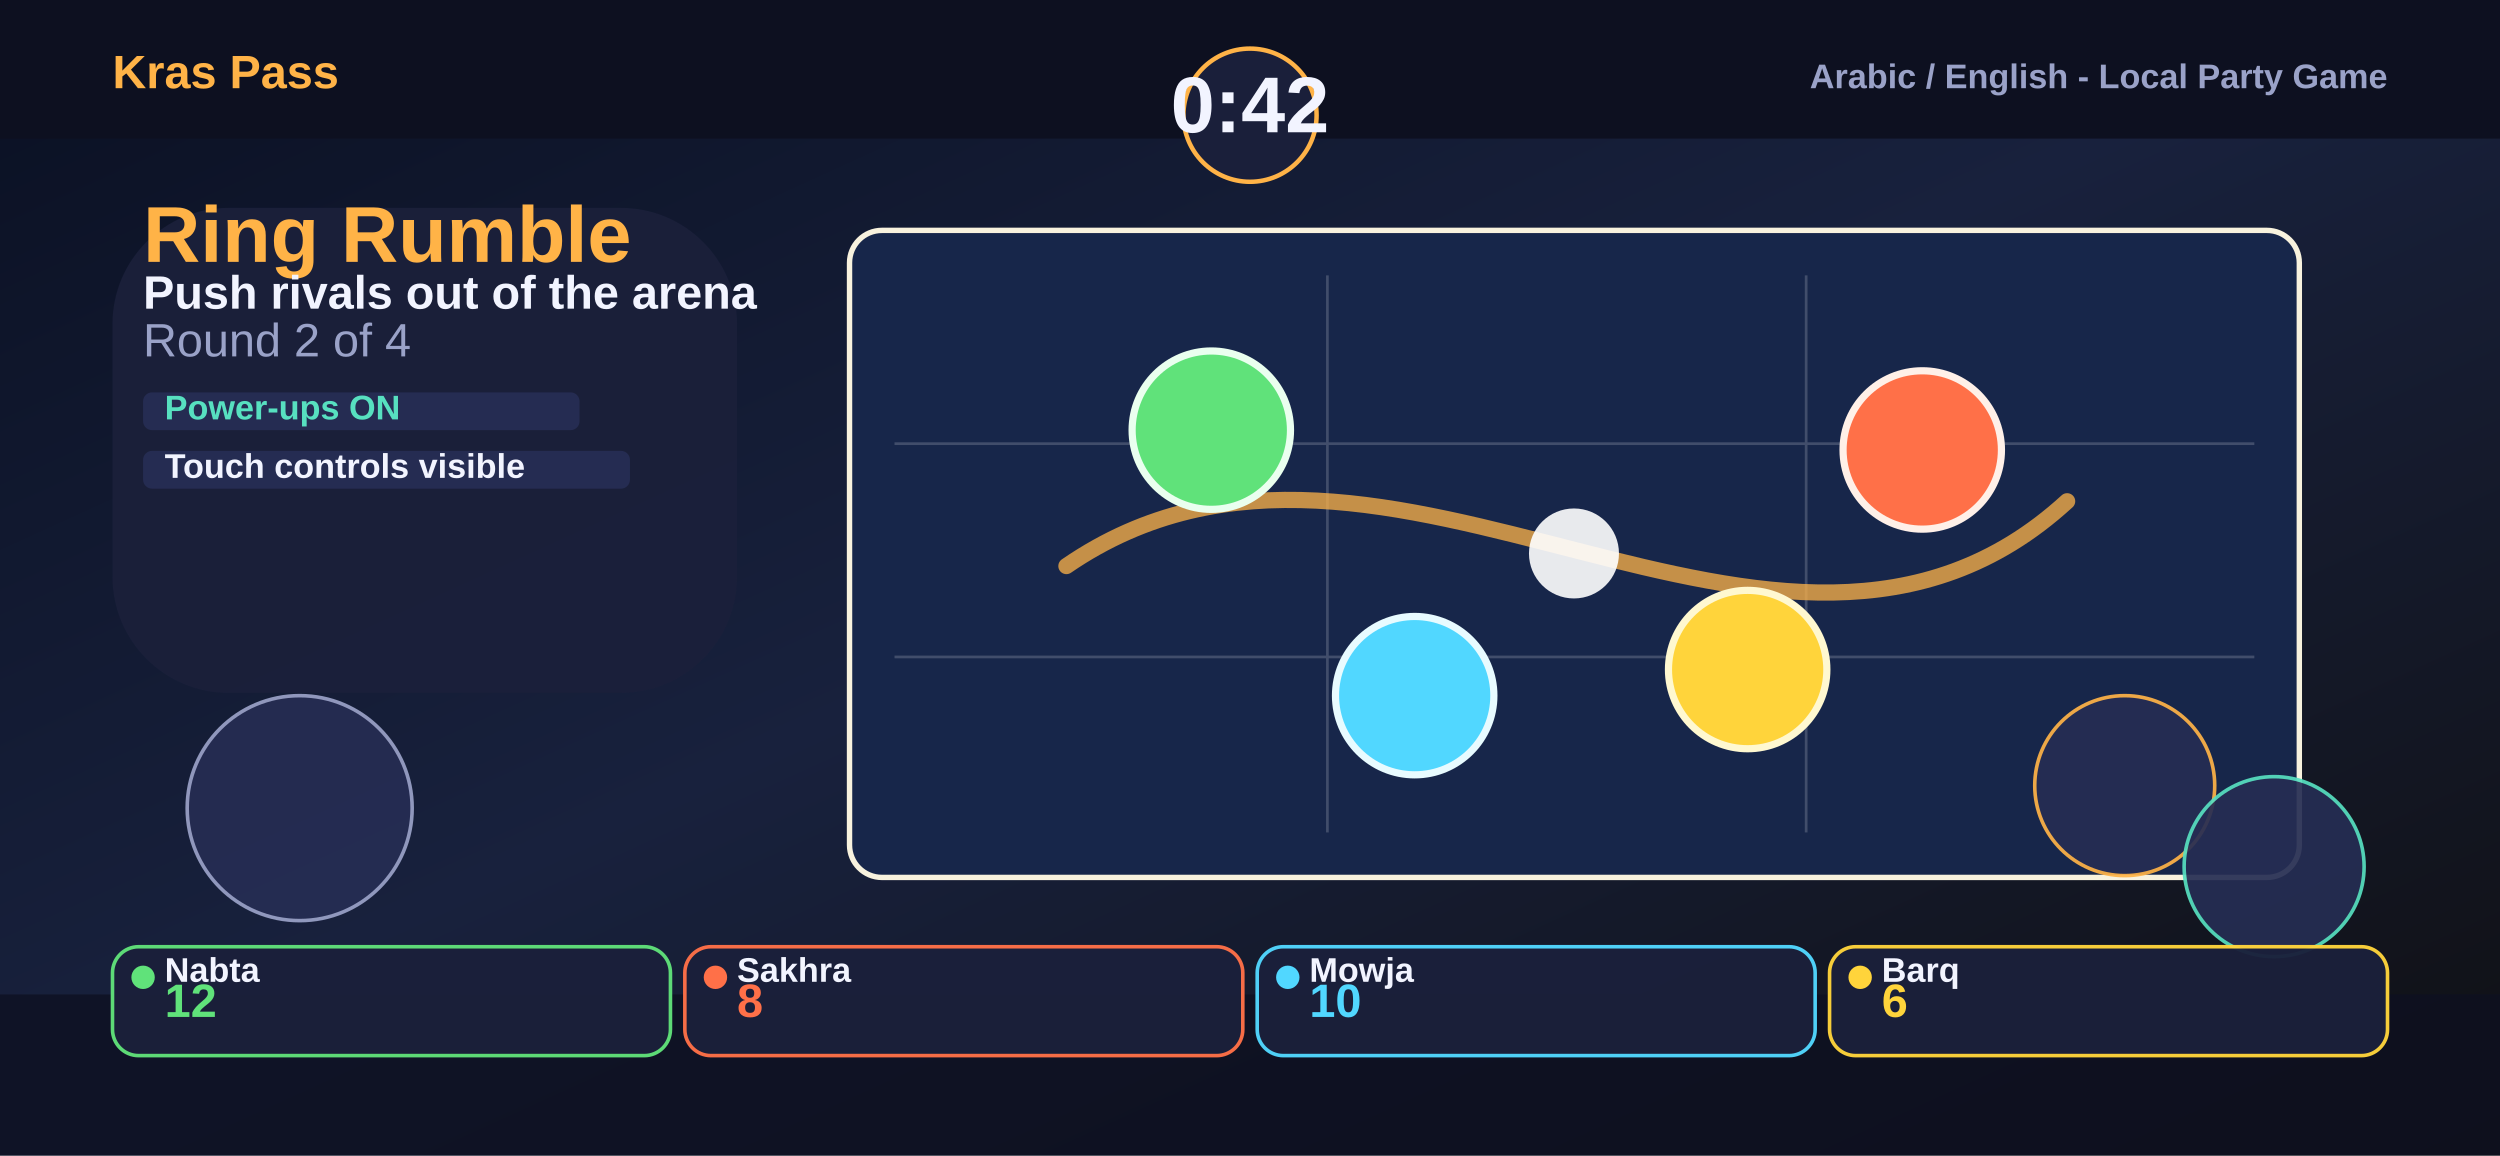
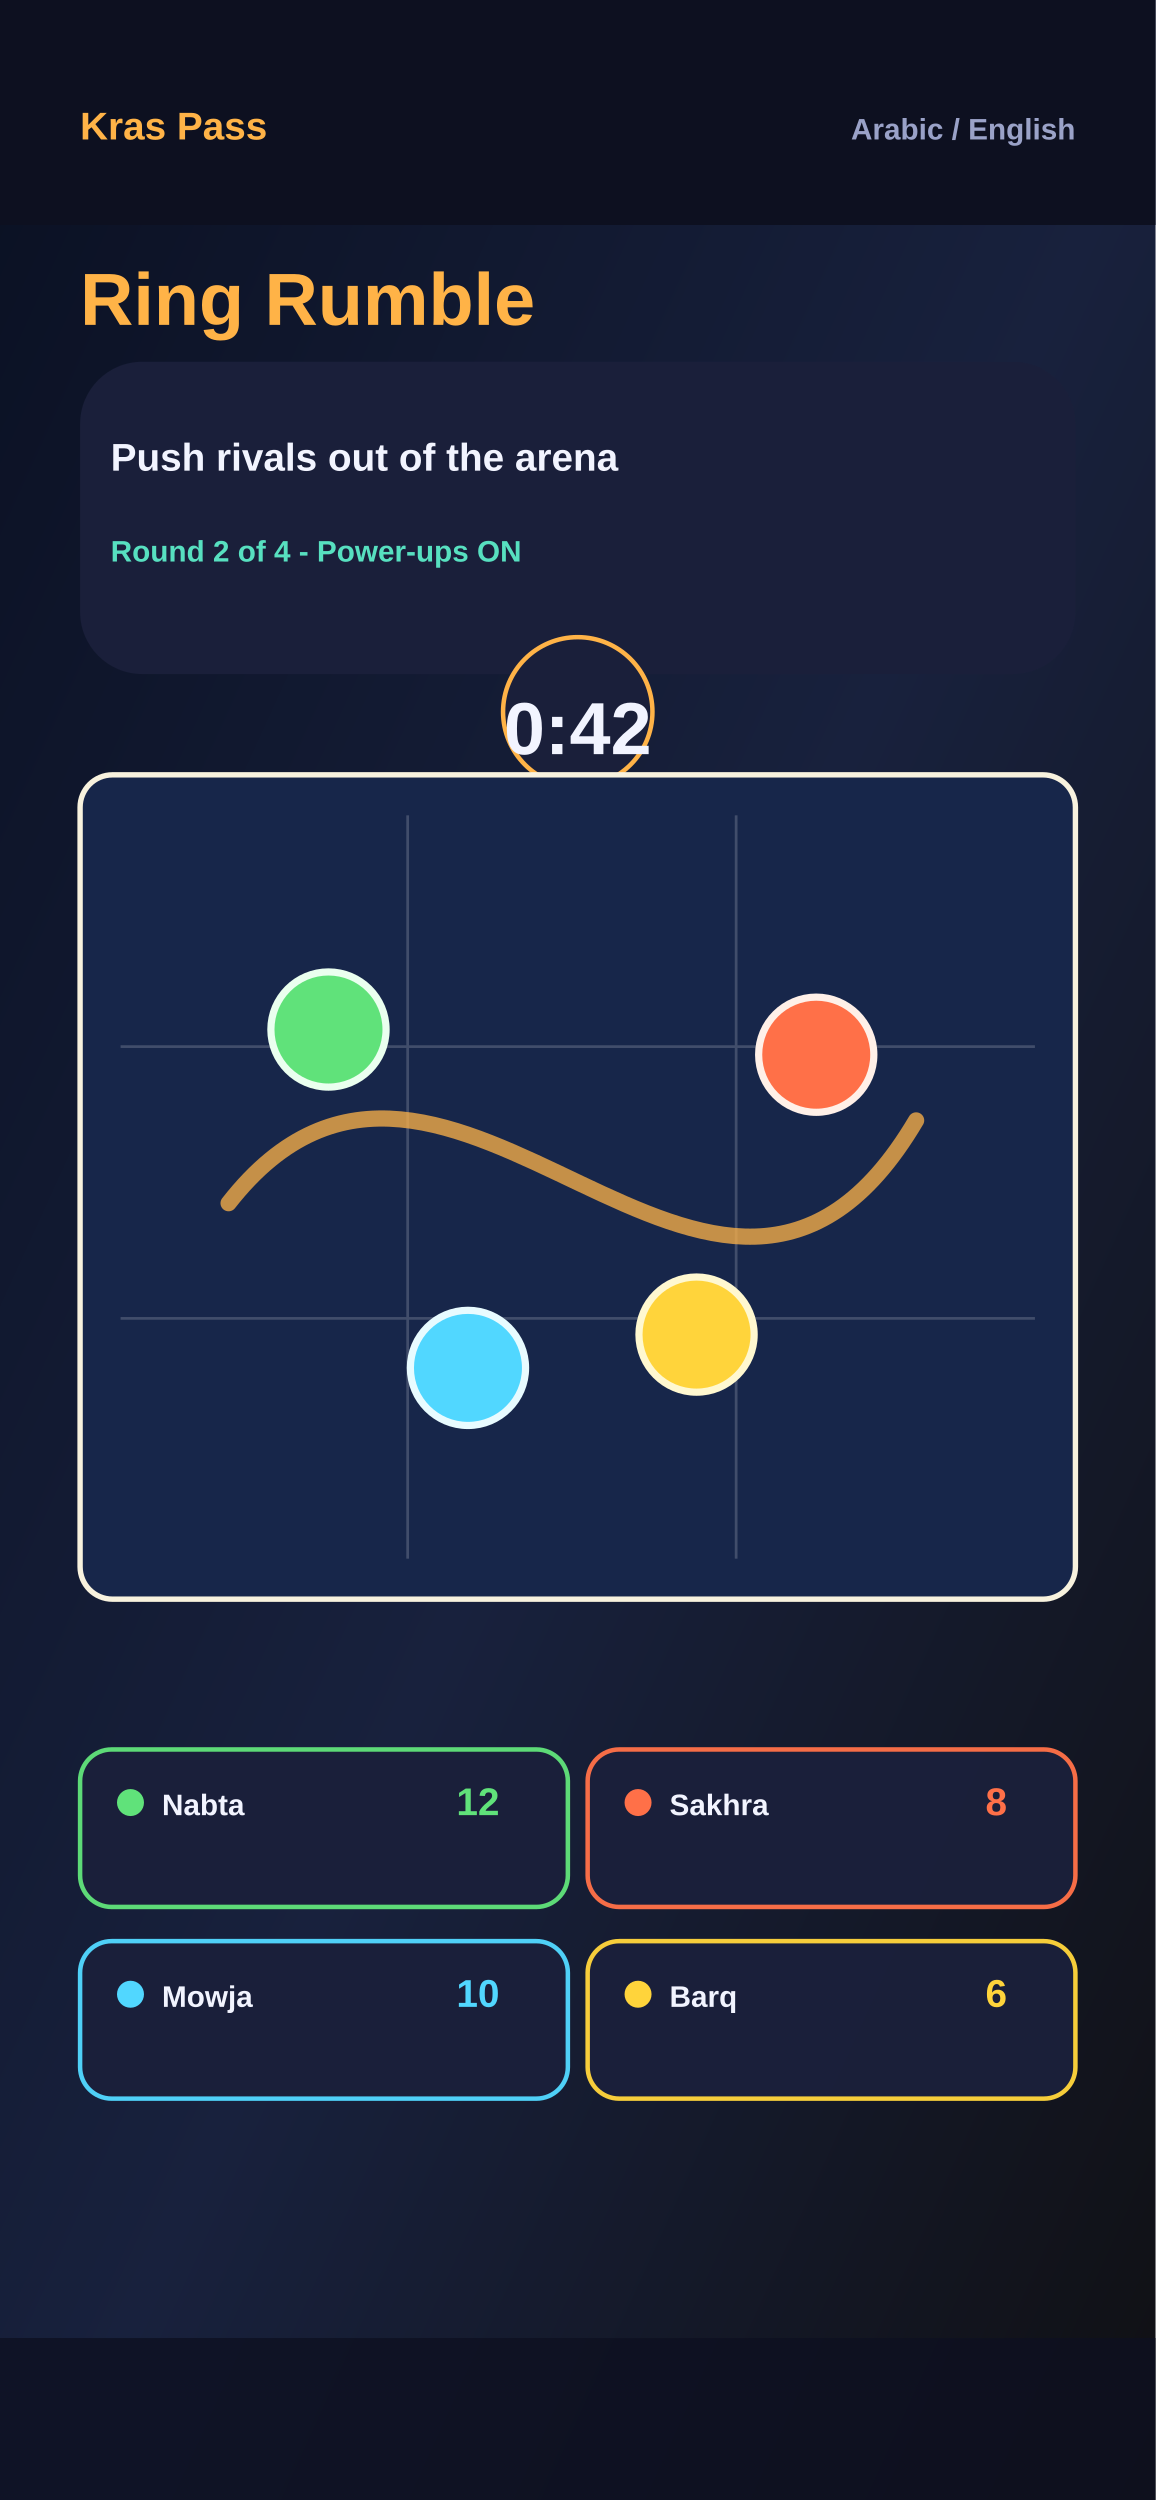
- <svg xmlns="http://www.w3.org/2000/svg" width="2778" height="1284" viewBox="0 0 2778 1284">
+ <svg xmlns="http://www.w3.org/2000/svg" width="1284" height="2778" viewBox="0 0 1284 2778">
  <defs>
    <linearGradient id="bg" x1="0" y1="0" x2="1" y2="1">
      <stop offset="0" stop-color="#0a1022" />
-       <stop offset=".48" stop-color="#18213d" />
+       <stop offset=".52" stop-color="#18213d" />
      <stop offset="1" stop-color="#101013" />
    </linearGradient>
  </defs>
-   <rect width="2778" height="1284" fill="url(#bg)" />
-   <rect x="0" y="0" width="2778" height="154" fill="#0d1020" />
-   <rect x="0" y="1105" width="2778" height="179" fill="#0d1020" opacity=".78" />
-   <text x="125" y="98" font-family="Arial" font-size="52" font-weight="800" fill="#ffb347">Kras Pass</text>
-   <text x="2653" y="98" font-family="Arial" font-size="38" font-weight="700" fill="#9aa2c8" text-anchor="end">Arabic / English - Local Party Game</text>
-   <rect x="125" y="231" width="694" height="539" rx="129" fill="#1a1f3a" opacity=".95" />
-   <text x="159" y="291" font-family="Arial" font-size="88" font-weight="800" fill="#ffb347" text-anchor="start">Ring Rumble</text>
-   <text x="159" y="343" font-family="Arial" font-size="52" font-weight="600" fill="#f2f4ff" text-anchor="start">Push rivals out of the arena</text>
-   <text x="159" y="396" font-family="Arial" font-size="52" font-weight="500" fill="#9aa2c8" text-anchor="start">Round 2 of 4</text>
-   <rect x="159" y="436" width="485" height="42" rx="10" fill="#252c52" opacity="1" />
-   <text x="183" y="466" font-family="Arial" font-size="38" font-weight="700" fill="#57e0c0" text-anchor="start">Power-ups ON</text>
-   <rect x="159" y="501" width="541" height="42" rx="10" fill="#252c52" opacity="1" />
-   <text x="183" y="531" font-family="Arial" font-size="38" font-weight="700" fill="#f2f4ff" text-anchor="start">Touch controls visible</text>
-   <circle cx="1389" cy="128" r="74" fill="#1a1f3a" stroke="#ffb347" stroke-width="5" />
-   <text x="1389" y="147" font-family="Arial" font-size="88" font-weight="800" fill="#f2f4ff" text-anchor="middle">0:42</text>
-   <rect x="944" y="256" width="1611" height="719" rx="36" fill="#17264a" stroke="#f8f2de" stroke-width="6" />
+   <rect width="1284" height="2778" fill="url(#bg)" />
+   <rect x="0" y="0" width="1284" height="250" fill="#0d1020" />
+   <rect x="0" y="2598" width="1284" height="180" fill="#0d1020" opacity=".78" />
+   <text x="89" y="155" font-family="Arial" font-size="43" font-weight="800" fill="#ffb347">Kras Pass</text>
+   <text x="1195" y="155" font-family="Arial" font-size="33" font-weight="700" fill="#9aa2c8" text-anchor="end">Arabic / English</text>
+   <text x="89" y="361" font-family="Arial" font-size="82" font-weight="800" fill="#ffb347" text-anchor="start">Ring Rumble</text>
+   <rect x="89" y="402" width="1106" height="347" rx="69" fill="#1a1f3a" opacity=".96" />
+   <text x="123" y="523" font-family="Arial" font-size="43" font-weight="700" fill="#f2f4ff" text-anchor="start">Push rivals out of the arena</text>
+   <text x="123" y="624" font-family="Arial" font-size="33" font-weight="700" fill="#57e0c0" text-anchor="start">Round 2 of 4  -  Power-ups ON</text>
+   <circle cx="642" cy="791" r="83" fill="#1a1f3a" stroke="#ffb347" stroke-width="5" />
+   <text x="642" y="838" font-family="Arial" font-size="82" font-weight="800" fill="#f2f4ff" text-anchor="middle">0:42</text>
+   <rect x="89" y="861" width="1106" height="916" rx="36" fill="#17264a" stroke="#f8f2de" stroke-width="6" />
  <g opacity=".18" stroke="#ffffff" stroke-width="3">
-     <path d="M994 493 H2505" />
-     <path d="M994 730 H2505" />
-     <path d="M1475 306 V925" />
-     <path d="M2007 306 V925" />
+     <path d="M134 1163 H1150" />
+     <path d="M134 1465 H1150" />
+     <path d="M453 906 V1732" />
+     <path d="M818 906 V1732" />
  </g>
-   <path d="M1185 629 C1540 385 1975 852 2297 557" fill="none" stroke="#ffb347" stroke-width="18" stroke-linecap="round" opacity=".75" />
-   <circle cx="1346" cy="478" r="88" fill="#60e27a" stroke="#eaffef" stroke-width="8" />
-   <circle cx="2136" cy="500" r="88" fill="#ff7048" stroke="#fff0e8" stroke-width="8" />
-   <circle cx="1572" cy="773" r="88" fill="#51d7ff" stroke="#e8fbff" stroke-width="8" />
-   <circle cx="1942" cy="744" r="88" fill="#ffd43b" stroke="#fff8d0" stroke-width="8" />
-   <circle cx="1749" cy="615" r="50" fill="#ffffff" opacity=".9" />
-   <circle cx="333" cy="898" r="125" fill="#252c52" stroke="#9aa2c8" stroke-width="4" opacity=".92" />
-   <circle cx="2361" cy="873" r="100" fill="#252c52" stroke="#ffb347" stroke-width="4" opacity=".92" />
-   <circle cx="2527" cy="963" r="100" fill="#252c52" stroke="#57e0c0" stroke-width="4" opacity=".92" />
-   <rect x="125" y="1052" width="620" height="121" rx="29" fill="#1a1f3a" opacity=".96" stroke="#60e27a" stroke-width="4" />
-   <circle cx="159" cy="1086" r="13" fill="#60e27a" />
-   <text x="183" y="1091" font-family="Arial" font-size="38" font-weight="700" fill="#f2f4ff" text-anchor="start">Nabta</text>
-   <text x="183" y="1130" font-family="Arial" font-size="52" font-weight="800" fill="#60e27a" text-anchor="start">12</text>
-   <rect x="761" y="1052" width="620" height="121" rx="29" fill="#1a1f3a" opacity=".96" stroke="#ff7048" stroke-width="4" />
-   <circle cx="795" cy="1086" r="13" fill="#ff7048" />
-   <text x="819" y="1091" font-family="Arial" font-size="38" font-weight="700" fill="#f2f4ff" text-anchor="start">Sakhra</text>
-   <text x="819" y="1130" font-family="Arial" font-size="52" font-weight="800" fill="#ff7048" text-anchor="start">8</text>
-   <rect x="1397" y="1052" width="620" height="121" rx="29" fill="#1a1f3a" opacity=".96" stroke="#51d7ff" stroke-width="4" />
-   <circle cx="1431" cy="1086" r="13" fill="#51d7ff" />
-   <text x="1455" y="1091" font-family="Arial" font-size="38" font-weight="700" fill="#f2f4ff" text-anchor="start">Mowja</text>
-   <text x="1455" y="1130" font-family="Arial" font-size="52" font-weight="800" fill="#51d7ff" text-anchor="start">10</text>
-   <rect x="2033" y="1052" width="620" height="121" rx="29" fill="#1a1f3a" opacity=".96" stroke="#ffd43b" stroke-width="4" />
-   <circle cx="2067" cy="1086" r="13" fill="#ffd43b" />
-   <text x="2091" y="1091" font-family="Arial" font-size="38" font-weight="700" fill="#f2f4ff" text-anchor="start">Barq</text>
-   <text x="2091" y="1130" font-family="Arial" font-size="52" font-weight="800" fill="#ffd43b" text-anchor="start">6</text>
+   <path d="M254 1337 C498 1025 796 1621 1018 1245" fill="none" stroke="#ffb347" stroke-width="18" stroke-linecap="round" opacity=".75" />
+   <circle cx="365" cy="1144" r="64" fill="#60e27a" stroke="#eaffef" stroke-width="8" />
+   <circle cx="907" cy="1172" r="64" fill="#ff7048" stroke="#fff0e8" stroke-width="8" />
+   <circle cx="520" cy="1520" r="64" fill="#51d7ff" stroke="#e8fbff" stroke-width="8" />
+   <circle cx="774" cy="1483" r="64" fill="#ffd43b" stroke="#fff8d0" stroke-width="8" />
+   <rect x="89" y="1944" width="542" height="175" rx="35" fill="#1a1f3a" opacity=".96" stroke="#60e27a" stroke-width="5" />
+   <circle cx="145" cy="2003" r="15" fill="#60e27a" />
+   <text x="180" y="2017" font-family="Arial" font-size="33" font-weight="700" fill="#f2f4ff" text-anchor="start">Nabta</text>
+   <text x="555" y="2017" font-family="Arial" font-size="43" font-weight="800" fill="#60e27a" text-anchor="end">12</text>
+   <rect x="653" y="1944" width="542" height="175" rx="35" fill="#1a1f3a" opacity=".96" stroke="#ff7048" stroke-width="5" />
+   <circle cx="709" cy="2003" r="15" fill="#ff7048" />
+   <text x="744" y="2017" font-family="Arial" font-size="33" font-weight="700" fill="#f2f4ff" text-anchor="start">Sakhra</text>
+   <text x="1119" y="2017" font-family="Arial" font-size="43" font-weight="800" fill="#ff7048" text-anchor="end">8</text>
+   <rect x="89" y="2157" width="542" height="175" rx="35" fill="#1a1f3a" opacity=".96" stroke="#51d7ff" stroke-width="5" />
+   <circle cx="145" cy="2216" r="15" fill="#51d7ff" />
+   <text x="180" y="2230" font-family="Arial" font-size="33" font-weight="700" fill="#f2f4ff" text-anchor="start">Mowja</text>
+   <text x="555" y="2230" font-family="Arial" font-size="43" font-weight="800" fill="#51d7ff" text-anchor="end">10</text>
+   <rect x="653" y="2157" width="542" height="175" rx="35" fill="#1a1f3a" opacity=".96" stroke="#ffd43b" stroke-width="5" />
+   <circle cx="709" cy="2216" r="15" fill="#ffd43b" />
+   <text x="744" y="2230" font-family="Arial" font-size="33" font-weight="700" fill="#f2f4ff" text-anchor="start">Barq</text>
+   <text x="1119" y="2230" font-family="Arial" font-size="43" font-weight="800" fill="#ffd43b" text-anchor="end">6</text>
</svg>
